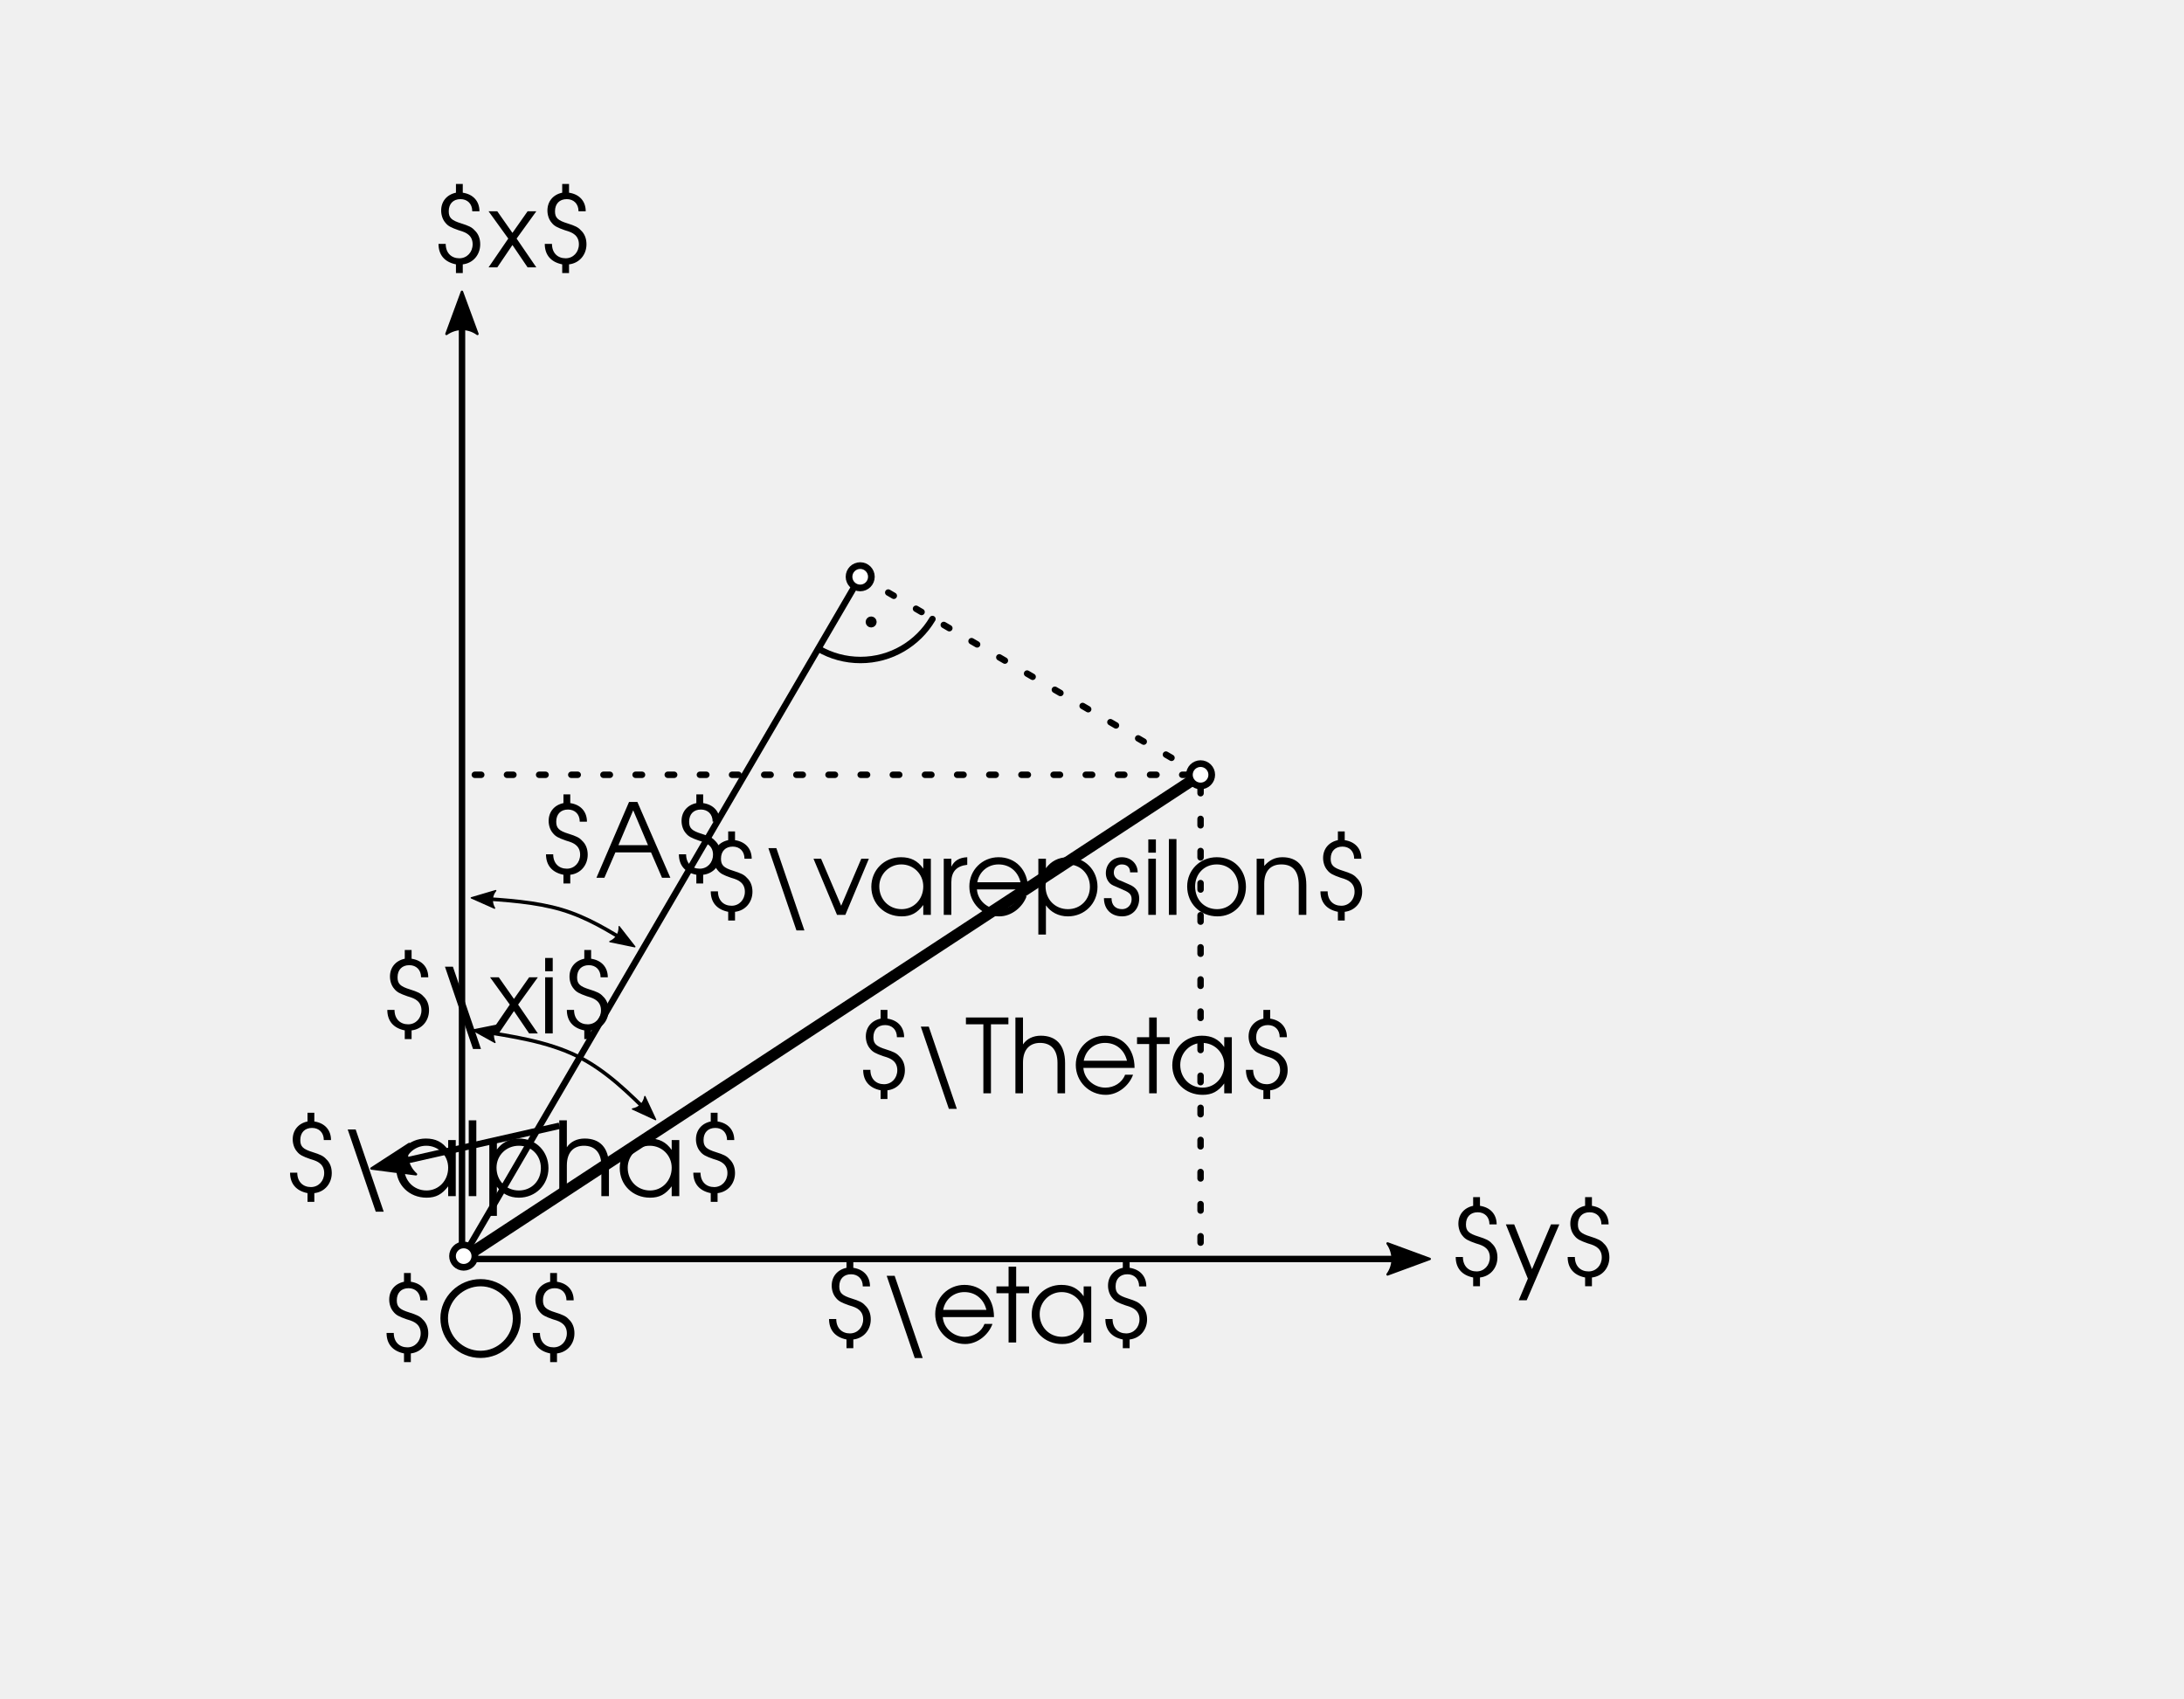
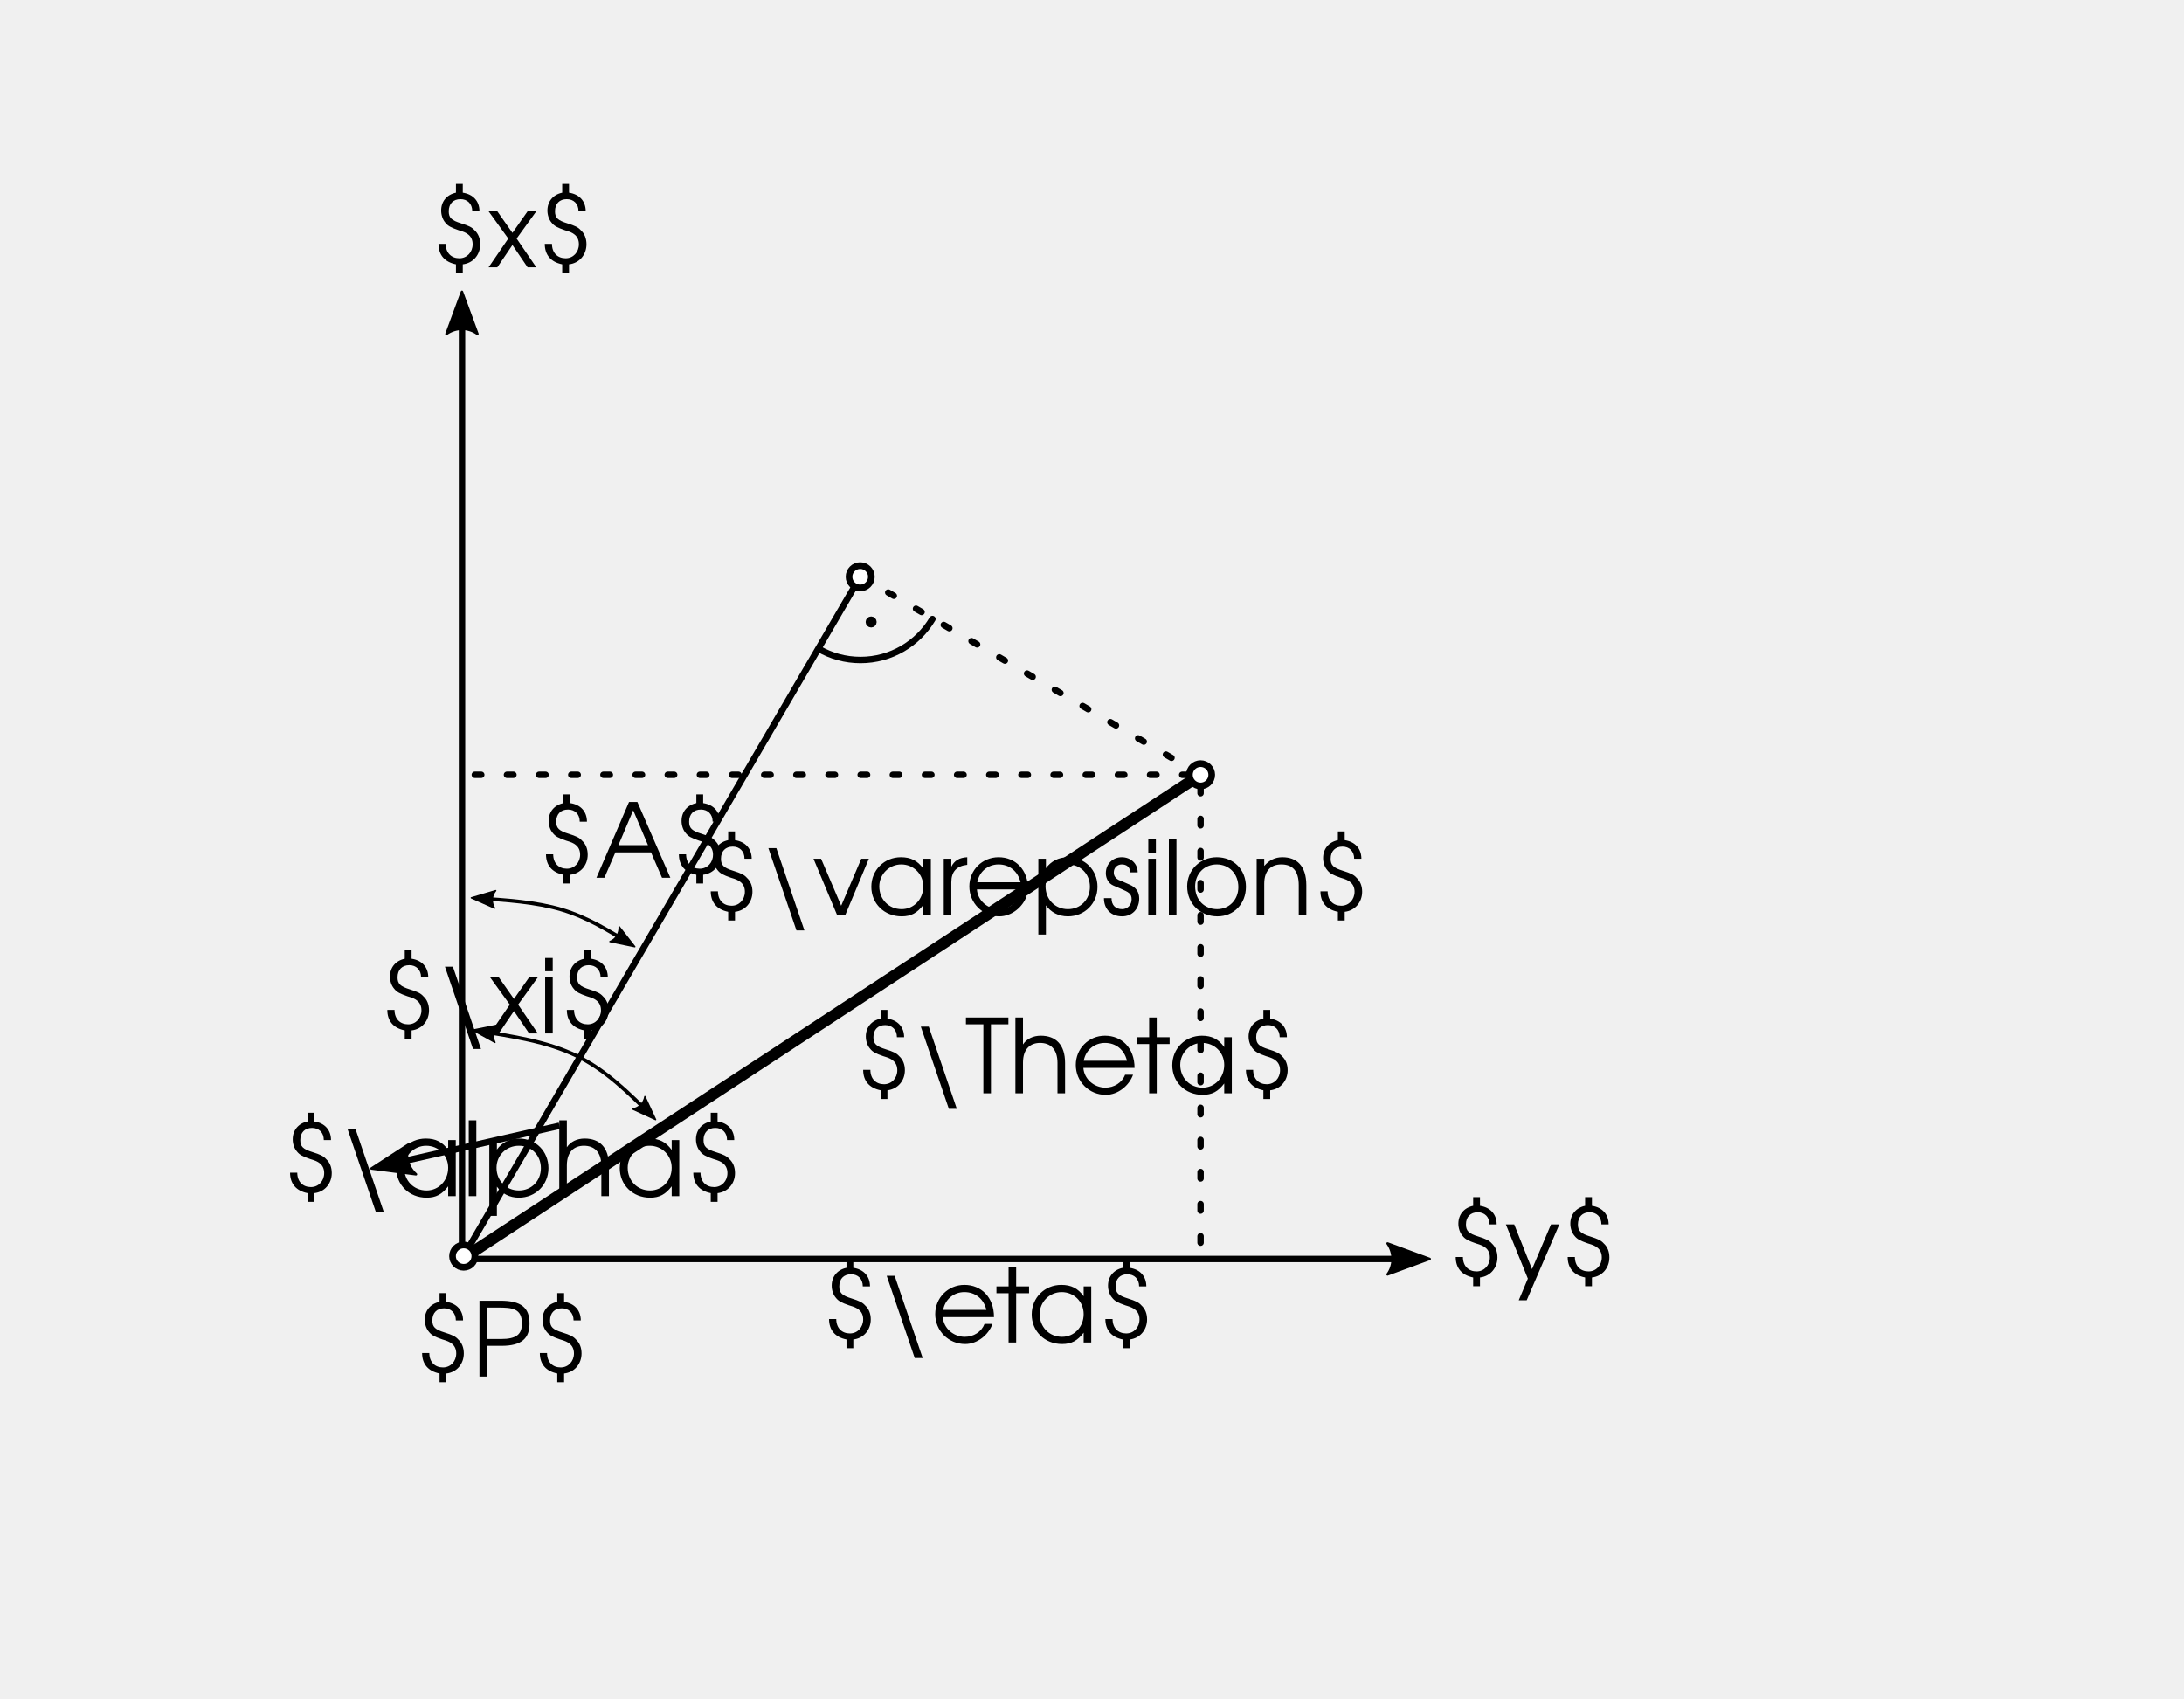
- <svg xmlns="http://www.w3.org/2000/svg" xmlns:ns1="http://www.openswatchbook.org/uri/2009/osb" width="90mm" height="70mm" viewBox="0 0 90 70" version="1.1" id="svg8">
+ <svg xmlns="http://www.w3.org/2000/svg" width="90mm" height="70mm" viewBox="0 0 90 70" version="1.1" id="svg8">
  <defs id="defs2">
    <marker style="overflow:visible" id="marker2697" refX="0" refY="0" orient="auto">
      <path transform="scale(-0.6)" d="M 8.719,4.034 -2.207,0.016 8.719,-4.002 c -1.745,2.372 -1.735,5.617 -6e-7,8.035 z" style="fill:#000000;fill-opacity:1;fill-rule:evenodd;stroke:#000000;stroke-width:0.625;stroke-linejoin:round;stroke-opacity:1" id="path2695" />
    </marker>
    <marker style="overflow:visible" id="marker1795" refX="0" refY="0" orient="auto">
      <path transform="scale(-0.6)" d="M 8.719,4.034 -2.207,0.016 8.719,-4.002 c -1.745,2.372 -1.735,5.617 -6e-7,8.035 z" style="fill:#000000;fill-opacity:1;fill-rule:evenodd;stroke:#000000;stroke-width:0.625;stroke-linejoin:round;stroke-opacity:1" id="path1793" />
    </marker>
    <marker style="overflow:visible" id="marker1485" refX="0" refY="0" orient="auto">
      <path transform="scale(-0.6)" d="M 8.719,4.034 -2.207,0.016 8.719,-4.002 c -1.745,2.372 -1.735,5.617 -6e-7,8.035 z" style="fill:#000000;fill-opacity:1;fill-rule:evenodd;stroke:#000000;stroke-width:0.625;stroke-linejoin:round;stroke-opacity:1" id="path1483" />
    </marker>
    <marker style="overflow:visible" id="marker1553" refX="0" refY="0" orient="auto">
      <path transform="scale(0.6)" d="M 8.719,4.034 -2.207,0.016 8.719,-4.002 c -1.745,2.372 -1.735,5.617 -6e-7,8.035 z" style="fill:#000000;fill-opacity:1;fill-rule:evenodd;stroke:#000000;stroke-width:0.625;stroke-linejoin:round;stroke-opacity:1" id="path1551" />
    </marker>
    <rect x="98.038" y="77.179" width="73.492" height="24.153" id="rect1195" />
-     <linearGradient id="linearGradient1205" ns1:paint="solid">
+     <linearGradient id="linearGradient1205">
      <stop style="stop-color:#000000;stop-opacity:1;" offset="0" id="stop1203" />
    </linearGradient>
    <marker style="overflow:visible" id="marker4279" refX="0" refY="0" orient="auto">
      <path transform="scale(-0.6)" d="M 8.719,4.034 -2.207,0.016 8.719,-4.002 c -1.745,2.372 -1.735,5.617 -6e-7,8.035 z" style="fill:#000000;fill-opacity:1;fill-rule:evenodd;stroke:#000000;stroke-width:0.625;stroke-linejoin:round;stroke-opacity:1" id="path4277" />
    </marker>
    <marker style="overflow:visible" id="marker3811" refX="0" refY="0" orient="auto">
      <path transform="scale(-0.6)" d="M 8.719,4.034 -2.207,0.016 8.719,-4.002 c -1.745,2.372 -1.735,5.617 -6e-7,8.035 z" style="fill:#000000;fill-opacity:1;fill-rule:evenodd;stroke:#000000;stroke-width:0.625;stroke-linejoin:round;stroke-opacity:1" id="path3809" />
    </marker>
    <marker style="overflow:visible" id="Arrow1Mstart" refX="0" refY="0" orient="auto">
      <path transform="matrix(0.4,0,0,0.4,4,0)" style="fill:#000000;fill-opacity:1;fill-rule:evenodd;stroke:#000000;stroke-width:1pt;stroke-opacity:1" d="M 0,0 5,-5 -12.5,0 5,5 Z" id="path2093" />
    </marker>
    <marker style="overflow:visible" id="marker1847" refX="0" refY="0" orient="auto">
      <path transform="scale(-0.6)" d="M 8.719,4.034 -2.207,0.016 8.719,-4.002 c -1.745,2.372 -1.735,5.617 -6e-7,8.035 z" style="fill:#000000;fill-opacity:1;fill-rule:evenodd;stroke:#000000;stroke-width:0.625;stroke-linejoin:round;stroke-opacity:1" id="path1845" />
    </marker>
    <marker style="overflow:visible" id="Arrow2Mstart" refX="0" refY="0" orient="auto">
      <path transform="scale(0.6)" d="M 8.719,4.034 -2.207,0.016 8.719,-4.002 c -1.745,2.372 -1.735,5.617 -6e-7,8.035 z" style="fill:#000000;fill-opacity:1;fill-rule:evenodd;stroke:#000000;stroke-width:0.625;stroke-linejoin:round;stroke-opacity:1" id="path891" />
    </marker>
    <marker style="overflow:visible" id="marker1347" refX="0" refY="0" orient="auto">
      <path transform="matrix(-0.8,0,0,-0.8,-10,0)" style="fill:#000000;fill-opacity:1;fill-rule:evenodd;stroke:#000000;stroke-width:1pt;stroke-opacity:1" d="M 0,0 5,-5 -12.5,0 5,5 Z" id="path1345" />
    </marker>
    <marker style="overflow:visible" id="marker1259" refX="0" refY="0" orient="auto">
      <path transform="scale(-0.6)" d="M 8.719,4.034 -2.207,0.016 8.719,-4.002 c -1.745,2.372 -1.735,5.617 -6e-7,8.035 z" style="fill:#000000;fill-opacity:1;fill-rule:evenodd;stroke:#000000;stroke-width:0.625;stroke-linejoin:round;stroke-opacity:1" id="path1257" />
    </marker>
    <marker style="overflow:visible" id="Arrow2Mend" refX="0" refY="0" orient="auto">
      <path transform="scale(-0.6)" d="M 8.719,4.034 -2.207,0.016 8.719,-4.002 c -1.745,2.372 -1.735,5.617 -6e-7,8.035 z" style="fill:#000000;fill-opacity:1;fill-rule:evenodd;stroke:#000000;stroke-width:0.625;stroke-linejoin:round;stroke-opacity:1" id="path894" />
    </marker>
    <marker style="overflow:visible" id="Arrow1Mend" refX="0" refY="0" orient="auto">
      <path transform="matrix(-0.4,0,0,-0.4,-4,0)" style="fill:#000000;fill-opacity:1;fill-rule:evenodd;stroke:#000000;stroke-width:1pt;stroke-opacity:1" d="M 0,0 5,-5 -12.5,0 5,5 Z" id="path876" />
    </marker>
    <marker style="overflow:visible" id="Arrow2Lend" refX="0" refY="0" orient="auto">
      <path transform="matrix(-1.1,0,0,-1.1,-1.1,0)" d="M 8.719,4.034 -2.207,0.016 8.719,-4.002 c -1.745,2.372 -1.735,5.617 -6e-7,8.035 z" style="fill:#000000;fill-opacity:1;fill-rule:evenodd;stroke:#000000;stroke-width:0.625;stroke-linejoin:round;stroke-opacity:1" id="path888" />
    </marker>
    <marker style="overflow:visible" id="Arrow1Lend" refX="0" refY="0" orient="auto">
      <path transform="matrix(-0.8,0,0,-0.8,-10,0)" style="fill:#000000;fill-opacity:1;fill-rule:evenodd;stroke:#000000;stroke-width:1pt;stroke-opacity:1" d="M 0,0 5,-5 -12.5,0 5,5 Z" id="path870" />
    </marker>
    <marker style="overflow:visible" id="marker1945-6" refX="0" refY="0" orient="auto">
      <path transform="scale(-0.6)" d="M 8.719,4.034 -2.207,0.016 8.719,-4.002 c -1.745,2.372 -1.735,5.617 -6e-7,8.035 z" style="fill:#000000;fill-opacity:1;fill-rule:evenodd;stroke:#000000;stroke-width:0.625;stroke-linejoin:round;stroke-opacity:1" id="path1943-2" />
    </marker>
    <marker style="overflow:visible" id="marker1945-1" refX="0" refY="0" orient="auto">
      <path transform="scale(-0.6)" d="M 8.719,4.034 -2.207,0.016 8.719,-4.002 c -1.745,2.372 -1.735,5.617 -6e-7,8.035 z" style="fill:#000000;fill-opacity:1;fill-rule:evenodd;stroke:#000000;stroke-width:0.625;stroke-linejoin:round;stroke-opacity:1" id="path1943-0" />
    </marker>
    <marker style="overflow:visible" id="marker1945-0" refX="0" refY="0" orient="auto">
      <path transform="scale(-0.6)" d="M 8.719,4.034 -2.207,0.016 8.719,-4.002 c -1.745,2.372 -1.735,5.617 -6e-7,8.035 z" style="fill:#000000;fill-opacity:1;fill-rule:evenodd;stroke:#000000;stroke-width:0.625;stroke-linejoin:round;stroke-opacity:1" id="path1943-8" />
    </marker>
    <marker style="overflow:visible" id="marker1847-6" refX="0" refY="0" orient="auto">
      <path transform="scale(-0.6)" d="M 8.719,4.034 -2.207,0.016 8.719,-4.002 c -1.745,2.372 -1.735,5.617 -6e-7,8.035 z" style="fill:#000000;fill-opacity:1;fill-rule:evenodd;stroke:#000000;stroke-width:0.625;stroke-linejoin:round;stroke-opacity:1" id="path1845-8" />
    </marker>
    <marker style="overflow:visible" id="marker1847-68" refX="0" refY="0" orient="auto">
      <path transform="scale(-0.6)" d="M 8.719,4.034 -2.207,0.016 8.719,-4.002 c -1.745,2.372 -1.735,5.617 -6e-7,8.035 z" style="fill:#000000;fill-opacity:1;fill-rule:evenodd;stroke:#000000;stroke-width:0.625;stroke-linejoin:round;stroke-opacity:1" id="path1845-5" />
    </marker>
    <marker style="overflow:visible" id="marker1945-3" refX="0" refY="0" orient="auto">
      <path transform="scale(-0.6)" d="M 8.719,4.034 -2.207,0.016 8.719,-4.002 c -1.745,2.372 -1.735,5.617 -6e-7,8.035 z" style="fill:#000000;fill-opacity:1;fill-rule:evenodd;stroke:#000000;stroke-width:0.625;stroke-linejoin:round;stroke-opacity:1" id="path1943-6" />
    </marker>
    <marker style="overflow:visible" id="marker1847-5" refX="0" refY="0" orient="auto">
      <path transform="scale(-0.6)" d="M 8.719,4.034 -2.207,0.016 8.719,-4.002 c -1.745,2.372 -1.735,5.617 -6e-7,8.035 z" style="fill:#000000;fill-opacity:1;fill-rule:evenodd;stroke:#000000;stroke-width:0.625;stroke-linejoin:round;stroke-opacity:1" id="path1845-3" />
    </marker>
    <marker style="overflow:visible" id="marker1847-9" refX="0" refY="0" orient="auto">
      <path transform="scale(-0.6)" d="M 8.719,4.034 -2.207,0.016 8.719,-4.002 c -1.745,2.372 -1.735,5.617 -6e-7,8.035 z" style="fill:#000000;fill-opacity:1;fill-rule:evenodd;stroke:#000000;stroke-width:0.625;stroke-linejoin:round;stroke-opacity:1" id="path1845-2" />
    </marker>
    <marker style="overflow:visible" id="marker4279-6" refX="0" refY="0" orient="auto">
      <path transform="scale(-0.6)" d="M 8.719,4.034 -2.207,0.016 8.719,-4.002 c -1.745,2.372 -1.735,5.617 -6e-7,8.035 z" style="fill:#000000;fill-opacity:1;fill-rule:evenodd;stroke:#000000;stroke-width:0.625;stroke-linejoin:round;stroke-opacity:1" id="path4277-0" />
    </marker>
    <marker style="overflow:visible" id="marker4279-2" refX="0" refY="0" orient="auto">
      <path transform="scale(-0.6)" d="M 8.719,4.034 -2.207,0.016 8.719,-4.002 c -1.745,2.372 -1.735,5.617 -6e-7,8.035 z" style="fill:#000000;fill-opacity:1;fill-rule:evenodd;stroke:#000000;stroke-width:0.625;stroke-linejoin:round;stroke-opacity:1" id="path4277-7" />
    </marker>
    <marker style="overflow:visible" id="marker4279-5" refX="0" refY="0" orient="auto">
      <path transform="scale(-0.6)" d="M 8.719,4.034 -2.207,0.016 8.719,-4.002 c -1.745,2.372 -1.735,5.617 -6e-7,8.035 z" style="fill:#000000;fill-opacity:1;fill-rule:evenodd;stroke:#000000;stroke-width:0.625;stroke-linejoin:round;stroke-opacity:1" id="path4277-04" />
    </marker>
    <marker style="overflow:visible" id="marker1259-3" refX="0" refY="0" orient="auto">
      <path transform="scale(-0.6)" d="M 8.719,4.034 -2.207,0.016 8.719,-4.002 c -1.745,2.372 -1.735,5.617 -6e-7,8.035 z" style="fill:#000000;fill-opacity:1;fill-rule:evenodd;stroke:#000000;stroke-width:0.625;stroke-linejoin:round;stroke-opacity:1" id="path1257-6" />
    </marker>
    <marker style="overflow:visible" id="marker4279-7" refX="0" refY="0" orient="auto">
      <path transform="scale(-0.6)" d="M 8.719,4.034 -2.207,0.016 8.719,-4.002 c -1.745,2.372 -1.735,5.617 -6e-7,8.035 z" style="fill:#000000;fill-opacity:1;fill-rule:evenodd;stroke:#000000;stroke-width:0.625;stroke-linejoin:round;stroke-opacity:1" id="path4277-5" />
    </marker>
    <marker style="overflow:visible" id="marker4279-3" refX="0" refY="0" orient="auto">
      <path transform="scale(-0.6)" d="M 8.719,4.034 -2.207,0.016 8.719,-4.002 c -1.745,2.372 -1.735,5.617 -6e-7,8.035 z" style="fill:#000000;fill-opacity:1;fill-rule:evenodd;stroke:#000000;stroke-width:0.625;stroke-linejoin:round;stroke-opacity:1" id="path4277-6" />
    </marker>
    <marker style="overflow:visible" id="marker4279-3-5" refX="0" refY="0" orient="auto">
      <path transform="scale(-0.6)" d="M 8.719,4.034 -2.207,0.016 8.719,-4.002 c -1.745,2.372 -1.735,5.617 -6e-7,8.035 z" style="fill:#000000;fill-opacity:1;fill-rule:evenodd;stroke:#000000;stroke-width:0.625;stroke-linejoin:round;stroke-opacity:1" id="path4277-6-3" />
    </marker>
    <marker style="overflow:visible" id="marker4279-3-5-6" refX="0" refY="0" orient="auto">
      <path transform="scale(-0.6)" d="M 8.719,4.034 -2.207,0.016 8.719,-4.002 c -1.745,2.372 -1.735,5.617 -6e-7,8.035 z" style="fill:#000000;fill-opacity:1;fill-rule:evenodd;stroke:#000000;stroke-width:0.625;stroke-linejoin:round;stroke-opacity:1" id="path4277-6-3-2" />
    </marker>
    <marker style="overflow:visible" id="marker4279-3-5-1" refX="0" refY="0" orient="auto">
      <path transform="scale(-0.6)" d="M 8.719,4.034 -2.207,0.016 8.719,-4.002 c -1.745,2.372 -1.735,5.617 -6e-7,8.035 z" style="fill:#000000;fill-opacity:1;fill-rule:evenodd;stroke:#000000;stroke-width:0.625;stroke-linejoin:round;stroke-opacity:1" id="path4277-6-3-27" />
    </marker>
    <marker style="overflow:visible" id="marker1553-0" refX="0" refY="0" orient="auto">
      <path transform="scale(0.6)" d="M 8.719,4.034 -2.207,0.016 8.719,-4.002 c -1.745,2.372 -1.735,5.617 -6e-7,8.035 z" style="fill:#000000;fill-opacity:1;fill-rule:evenodd;stroke:#000000;stroke-width:0.625;stroke-linejoin:round;stroke-opacity:1" id="path1551-4" />
    </marker>
    <marker style="overflow:visible" id="marker1553-9" refX="0" refY="0" orient="auto">
      <path transform="scale(0.6)" d="M 8.719,4.034 -2.207,0.016 8.719,-4.002 c -1.745,2.372 -1.735,5.617 -6e-7,8.035 z" style="fill:#000000;fill-opacity:1;fill-rule:evenodd;stroke:#000000;stroke-width:0.625;stroke-linejoin:round;stroke-opacity:1" id="path1551-6" />
    </marker>
    <marker style="overflow:visible" id="marker1795-9" refX="0" refY="0" orient="auto">
      <path transform="scale(-0.6)" d="M 8.719,4.034 -2.207,0.016 8.719,-4.002 c -1.745,2.372 -1.735,5.617 -6e-7,8.035 z" style="fill:#000000;fill-opacity:1;fill-rule:evenodd;stroke:#000000;stroke-width:0.625;stroke-linejoin:round;stroke-opacity:1" id="path1793-3" />
    </marker>
  </defs>
  <g id="layer1" style="display:inline;mix-blend-mode:normal">
    <text xml:space="preserve" style="font-style:normal;font-variant:normal;font-weight:normal;font-stretch:normal;font-size:10.583px;line-height:1.25;font-family:Karumbi;-inkscape-font-specification:Karumbi;letter-spacing:0px;word-spacing:0px;fill:#000000;fill-opacity:1;stroke:none;stroke-width:0.265" x="33.116" y="33.907" id="text2175">
      <tspan id="tspan2173" x="33.116" y="33.907" style="stroke-width:0.265" />
    </text>
    <path style="display:inline;fill:none;stroke:#000000;stroke-width:0.265;stroke-linecap:butt;stroke-linejoin:miter;stroke-miterlimit:4;stroke-dasharray:none;stroke-opacity:1;marker-end:url(#marker3811)" d="m 19.039,51.886 c 0,-13.17 0,-26.339 0,-39.51" id="path1169" />
    <path style="display:inline;fill:none;stroke:#000000;stroke-width:0.265px;stroke-linecap:butt;stroke-linejoin:miter;stroke-opacity:1;marker-end:url(#marker1485)" d="m 19.039,51.886 c 13.176,3e-6 26.352,6e-6 39.527,9e-6" id="path1569" />
    <path style="display:inline;fill:none;stroke:#000000;stroke-width:0.265;stroke-linecap:round;stroke-linejoin:miter;stroke-miterlimit:4;stroke-dasharray:none;stroke-opacity:1" d="m 19.108,51.768 c 0,0 16.341,-27.998 16.341,-27.998" id="path2079" />
    <path style="display:inline;fill:none;stroke:#000000;stroke-width:0.465;stroke-linecap:butt;stroke-linejoin:miter;stroke-miterlimit:4;stroke-dasharray:none;stroke-opacity:1" d="m 19.039,51.886 c 0,0 30.435,-19.955 30.435,-19.955" id="path1731" />
    <path style="display:inline;fill:none;stroke:#000000;stroke-width:0.15;stroke-linecap:butt;stroke-linejoin:miter;stroke-miterlimit:4;stroke-dasharray:none;stroke-opacity:1;marker-start:url(#marker1553);marker-end:url(#marker1795)" d="m 19.676,42.482 c 1.444,0.223 2.888,0.445 4.088,1.032 1.2,0.587 2.156,1.538 3.111,2.489" id="path1783" />
    <path id="path2203" style="fill:none;fill-rule:evenodd;stroke:#000000;stroke-width:0.265;stroke-linecap:round;stroke-linejoin:bevel;stroke-miterlimit:4;stroke-dasharray:none;stroke-dashoffset:0;paint-order:fill markers stroke" d="m 38.425,25.511 c -0.601,1.011 -1.704,1.689 -2.966,1.689 -0.625,0 -1.212,-0.166 -1.718,-0.458" />
    <path style="display:inline;fill:none;stroke:#000000;stroke-width:0.265;stroke-linecap:round;stroke-linejoin:miter;stroke-miterlimit:4;stroke-dasharray:0.265, 1.06;stroke-dashoffset:0;stroke-opacity:1" d="m 35.459,23.752 c 0,0 14.015,8.179 14.015,8.179" id="path2083" />
    <circle style="display:inline;mix-blend-mode:normal;fill:#ffffff;fill-opacity:1;stroke:#000000;stroke-width:0.55;stroke-linecap:round;stroke-linejoin:round;stroke-miterlimit:4;stroke-dasharray:none;stroke-opacity:1;paint-order:stroke fill markers" id="path2037-2-5-3-6" cy="31.931" cx="49.474" r="0.323" />
    <circle style="display:inline;mix-blend-mode:normal;fill:#000000;fill-opacity:1;stroke:#000000;stroke-width:0.25;stroke-linecap:butt;stroke-linejoin:round;stroke-miterlimit:4;stroke-dasharray:none;stroke-dashoffset:0;stroke-opacity:1" id="path9634-56" cx="35.899" cy="25.633" r="0.102" />
    <path style="display:inline;mix-blend-mode:normal;fill:none;stroke:#000000;stroke-width:0.15;stroke-linecap:butt;stroke-linejoin:miter;stroke-miterlimit:4;stroke-dasharray:none;stroke-opacity:1;marker-start:url(#marker1553-9);marker-end:url(#marker1795-9)" d="m 19.621,37.014 c 1.232,0.08 2.464,0.159 3.526,0.476 1.062,0.317 1.952,0.87 2.843,1.423" id="path1783-3" />
    <path style="fill:none;stroke:#000000;stroke-width:0.265px;stroke-linecap:butt;stroke-linejoin:miter;stroke-opacity:1;marker-end:url(#marker2697)" d="m 23.054,46.396 c 0,0 -7.406,1.68 -7.406,1.68" id="path2685" />
    <circle style="display:inline;mix-blend-mode:normal;fill:#ffffff;fill-opacity:1;stroke:#000000;stroke-width:0.55;stroke-linecap:round;stroke-linejoin:round;stroke-miterlimit:4;stroke-dasharray:none;stroke-opacity:1;paint-order:stroke fill markers" id="path2037-2-5-3" cy="51.768" cx="19.108" r="0.323" />
    <circle style="display:inline;mix-blend-mode:normal;fill:#ffffff;fill-opacity:1;stroke:#000000;stroke-width:0.55;stroke-linecap:round;stroke-linejoin:round;stroke-miterlimit:4;stroke-dasharray:none;stroke-opacity:1;paint-order:stroke fill markers" id="path2037-2-5-3-2" cy="23.77" cx="35.448" r="0.323" />
  </g>
  <g id="layer3" style="display:inline">
    <path style="fill:none;stroke:#000000;stroke-width:0.265;stroke-linecap:round;stroke-linejoin:miter;stroke-miterlimit:4;stroke-dasharray:0.265, 1.06;stroke-dashoffset:0;stroke-opacity:1" d="m 48.982,31.931 c -9.981,-5e-6 -19.962,-9e-6 -29.943,-1.4e-5" id="path1318" />
    <path style="fill:none;stroke:#000000;stroke-width:0.265;stroke-linecap:round;stroke-linejoin:miter;stroke-miterlimit:4;stroke-dasharray:0.265, 1.058;stroke-dashoffset:0;stroke-opacity:1" d="m 49.474,32.426 c 0,0 0,19.46 0,19.46" id="path1322" />
  </g>
  <g id="layer2" style="display:inline">
    <text xml:space="preserve" style="font-size:4.233px;line-height:1.25;font-family:'TeX Gyre Adventor';-inkscape-font-specification:'TeX Gyre Adventor, Normal';letter-spacing:0px;word-spacing:0px;display:inline;stroke-width:0.265" x="17.758" y="11.021" id="text3669-2">
      <tspan id="tspan3667-9" x="17.758" y="11.021" style="font-style:normal;font-variant:normal;font-weight:normal;font-stretch:normal;font-family:'TeX Gyre Adventor';-inkscape-font-specification:'TeX Gyre Adventor';stroke-width:0.265">$x$</tspan>
    </text>
    <text xml:space="preserve" style="font-size:4.233px;line-height:1.25;font-family:'TeX Gyre Adventor';-inkscape-font-specification:'TeX Gyre Adventor, Normal';letter-spacing:0px;word-spacing:0px;display:inline;stroke-width:0.265" x="15.648" y="42.59" id="text3669">
      <tspan id="tspan3667" x="15.648" y="42.59" style="font-style:normal;font-variant:normal;font-weight:normal;font-stretch:normal;font-family:'TeX Gyre Adventor';-inkscape-font-specification:'TeX Gyre Adventor';stroke-width:0.265">$\xi$</tspan>
    </text>
-     <text xml:space="preserve" id="text1193" style="font-style:normal;font-weight:normal;font-size:10.583px;line-height:1.25;font-family:sans-serif;letter-spacing:0px;word-spacing:0px;white-space:pre;shape-inside:url(#rect1195);fill:#000000;fill-opacity:1;stroke:none;" />
+     <text xml:space="preserve" id="text1193" style="font-style:normal;font-weight:normal;font-size:10.583px;line-height:1.25;font-family:sans-serif;letter-spacing:0px;word-spacing:0px;white-space:pre;shape-inside:url(#rect1195);display:inline;fill:#000000;fill-opacity:1;stroke:none" />
    <text xml:space="preserve" style="font-size:4.233px;line-height:1.25;font-family:'TeX Gyre Adventor';-inkscape-font-specification:'TeX Gyre Adventor, Normal';letter-spacing:0px;word-spacing:0px;display:inline;stroke-width:0.265" x="59.677" y="52.774" id="text3669-0">
      <tspan id="tspan3667-2" x="59.677" y="52.774" style="font-style:normal;font-variant:normal;font-weight:normal;font-stretch:normal;font-family:'TeX Gyre Adventor';-inkscape-font-specification:'TeX Gyre Adventor';stroke-width:0.265">$y$</tspan>
    </text>
    <text xml:space="preserve" style="font-size:4.233px;line-height:1.25;font-family:'TeX Gyre Adventor';-inkscape-font-specification:'TeX Gyre Adventor, Normal';letter-spacing:0px;word-spacing:0px;display:inline;stroke-width:0.265" x="33.853" y="55.327" id="text3669-1">
      <tspan id="tspan3667-94" x="33.853" y="55.327" style="font-style:normal;font-variant:normal;font-weight:normal;font-stretch:normal;font-family:'TeX Gyre Adventor';-inkscape-font-specification:'TeX Gyre Adventor';stroke-width:0.265">$\eta$</tspan>
    </text>
    <text xml:space="preserve" style="font-size:4.233px;line-height:1.25;font-family:'TeX Gyre Adventor';-inkscape-font-specification:'TeX Gyre Adventor, Normal';letter-spacing:0px;word-spacing:0px;display:inline;stroke-width:0.265" x="35.256" y="45.058" id="text3669-7">
      <tspan id="tspan3667-8" x="35.256" y="45.058" style="font-style:normal;font-variant:normal;font-weight:normal;font-stretch:normal;font-family:'TeX Gyre Adventor';-inkscape-font-specification:'TeX Gyre Adventor';stroke-width:0.265">$\Theta$</tspan>
    </text>
-     <text xml:space="preserve" style="font-size:4.233px;line-height:1.25;font-family:'TeX Gyre Adventor';-inkscape-font-specification:'TeX Gyre Adventor, Normal';letter-spacing:0px;word-spacing:0px;display:inline;stroke-width:0.265" x="15.616" y="55.901" id="text3669-2-6">
-       <tspan id="tspan3667-9-9" x="15.616" y="55.901" style="font-style:normal;font-variant:normal;font-weight:normal;font-stretch:normal;font-family:'TeX Gyre Adventor';-inkscape-font-specification:'TeX Gyre Adventor';stroke-width:0.265">$O$</tspan>
+     <text xml:space="preserve" style="font-size:4.233px;line-height:1.25;font-family:'TeX Gyre Adventor';-inkscape-font-specification:'TeX Gyre Adventor, Normal';letter-spacing:0px;word-spacing:0px;display:inline;stroke-width:0.265" x="17.082" y="56.732" id="text3669-2-6">
+       <tspan id="tspan3667-9-9" x="17.082" y="56.732" style="font-style:normal;font-variant:normal;font-weight:normal;font-stretch:normal;font-family:'TeX Gyre Adventor';-inkscape-font-specification:'TeX Gyre Adventor';stroke-width:0.265">$P$</tspan>
    </text>
    <text xml:space="preserve" style="font-size:4.233px;line-height:1.25;font-family:'TeX Gyre Adventor';-inkscape-font-specification:'TeX Gyre Adventor, Normal';letter-spacing:0px;word-spacing:0px;display:inline;stroke-width:0.265" x="11.639" y="49.295" id="text3669-12">
      <tspan id="tspan3667-93" x="11.639" y="49.295" style="font-style:normal;font-variant:normal;font-weight:normal;font-stretch:normal;font-family:'TeX Gyre Adventor';-inkscape-font-specification:'TeX Gyre Adventor';stroke-width:0.265">$\alpha$</tspan>
    </text>
    <text xml:space="preserve" style="font-size:4.233px;line-height:1.25;font-family:'TeX Gyre Adventor';-inkscape-font-specification:'TeX Gyre Adventor, Normal';letter-spacing:0px;word-spacing:0px;display:inline;stroke-width:0.265" x="28.975" y="37.702" id="text3669-7-3">
      <tspan id="tspan3667-8-3" x="28.975" y="37.702" style="font-style:normal;font-variant:normal;font-weight:normal;font-stretch:normal;font-family:'TeX Gyre Adventor';-inkscape-font-specification:'TeX Gyre Adventor';stroke-width:0.265">$\varepsilon$</tspan>
    </text>
    <text xml:space="preserve" style="font-size:4.233px;line-height:1.25;font-family:'TeX Gyre Adventor';-inkscape-font-specification:'TeX Gyre Adventor, Normal';letter-spacing:0px;word-spacing:0px;display:inline;stroke-width:0.265" x="22.187" y="36.177" id="text3669-12-0">
      <tspan id="tspan3667-93-5" x="22.187" y="36.177" style="font-style:normal;font-variant:normal;font-weight:normal;font-stretch:normal;font-family:'TeX Gyre Adventor';-inkscape-font-specification:'TeX Gyre Adventor';stroke-width:0.265">$A$</tspan>
    </text>
  </g>
</svg>
